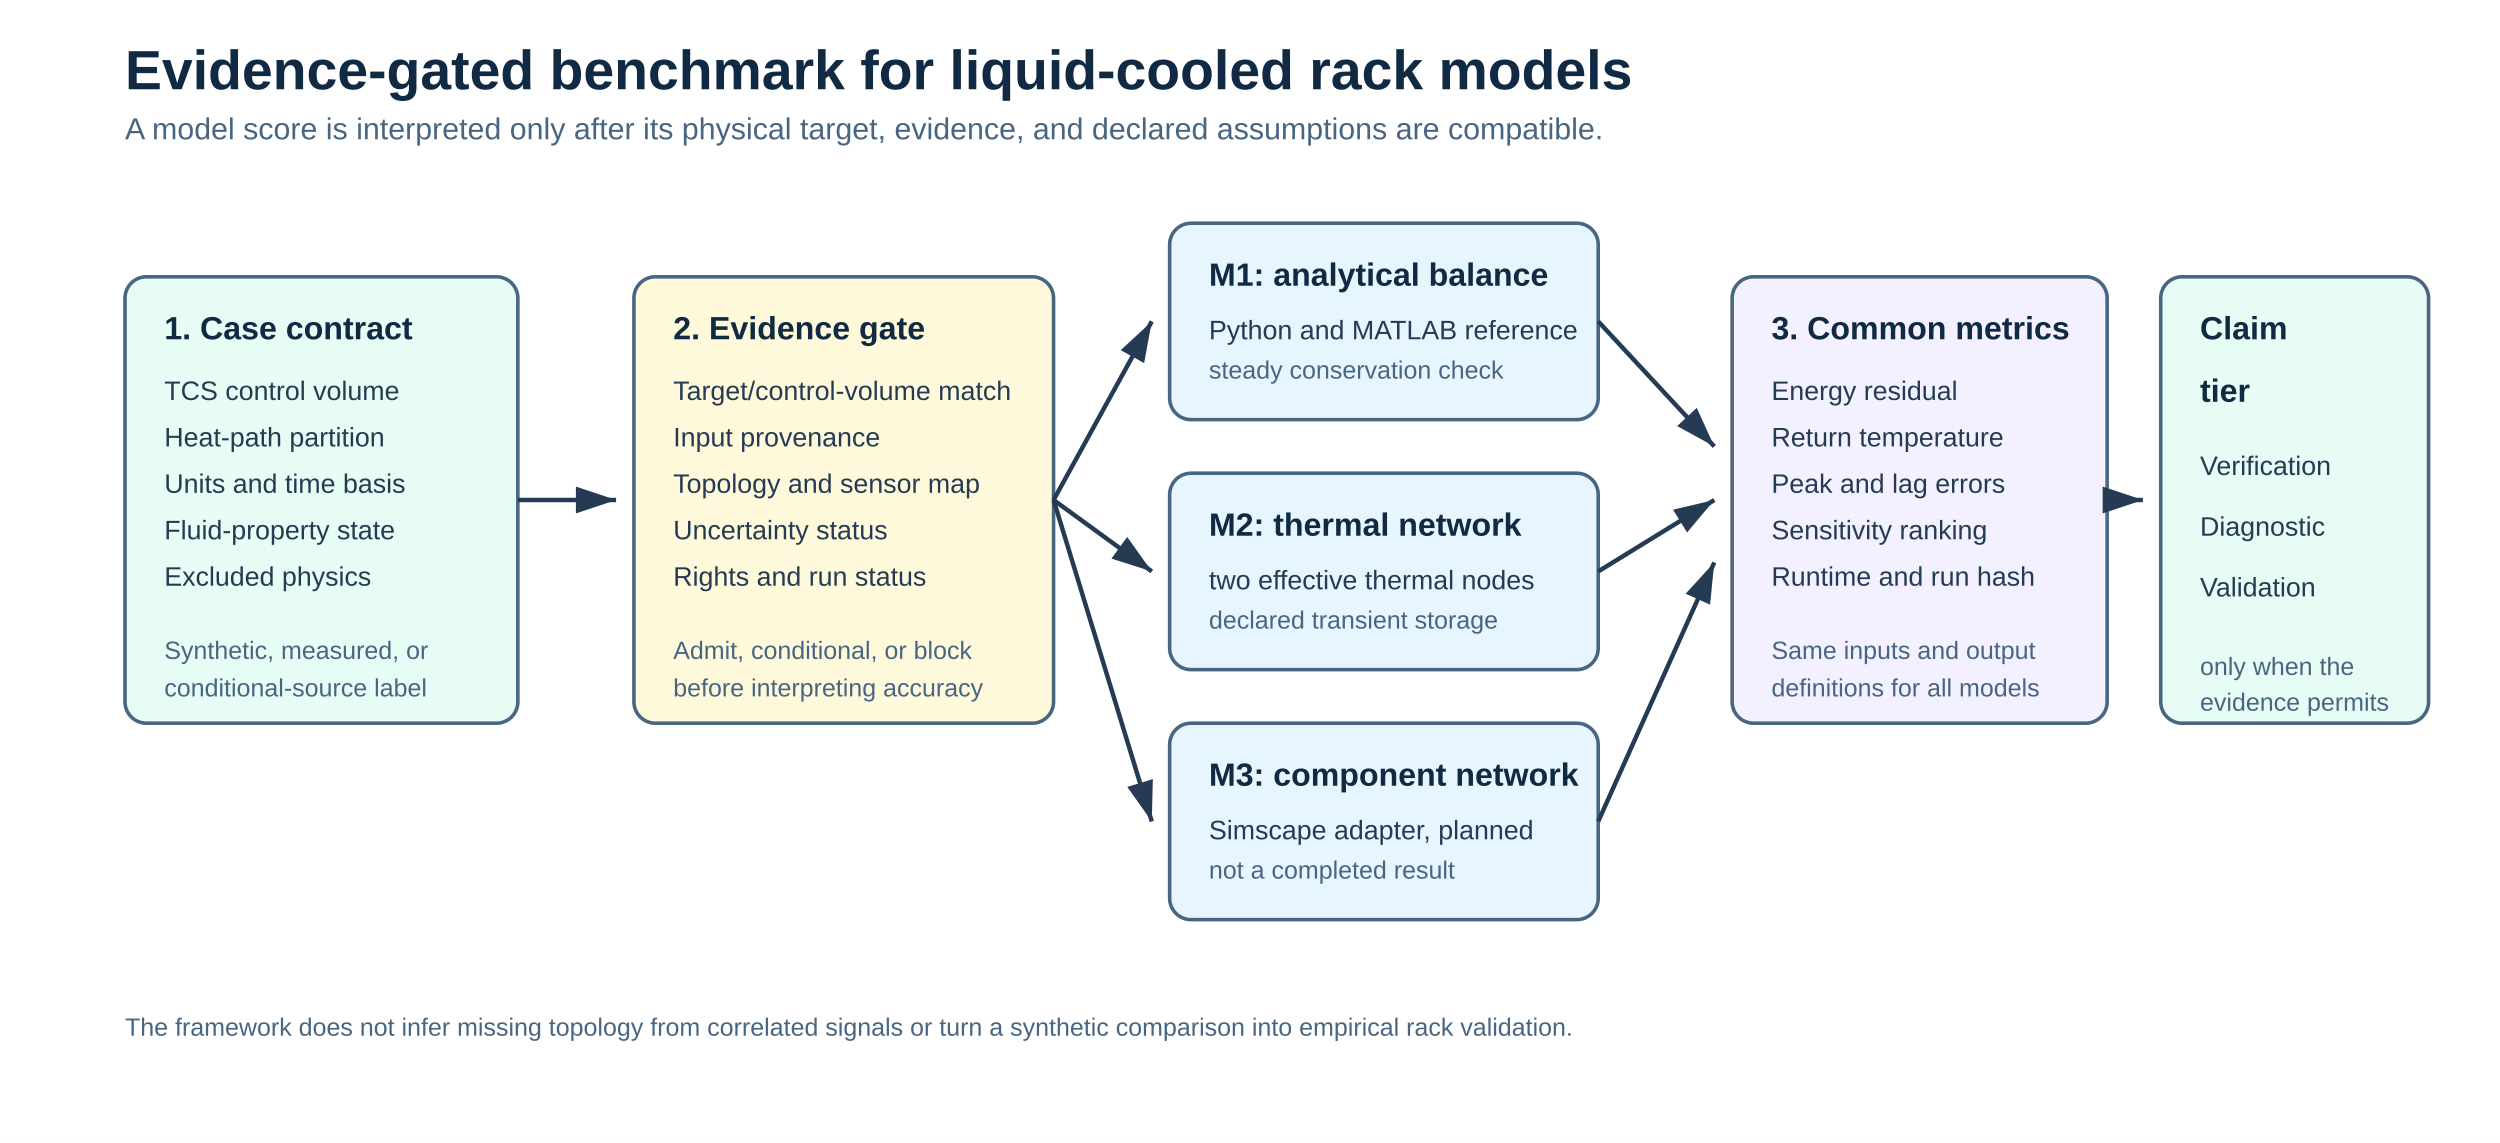
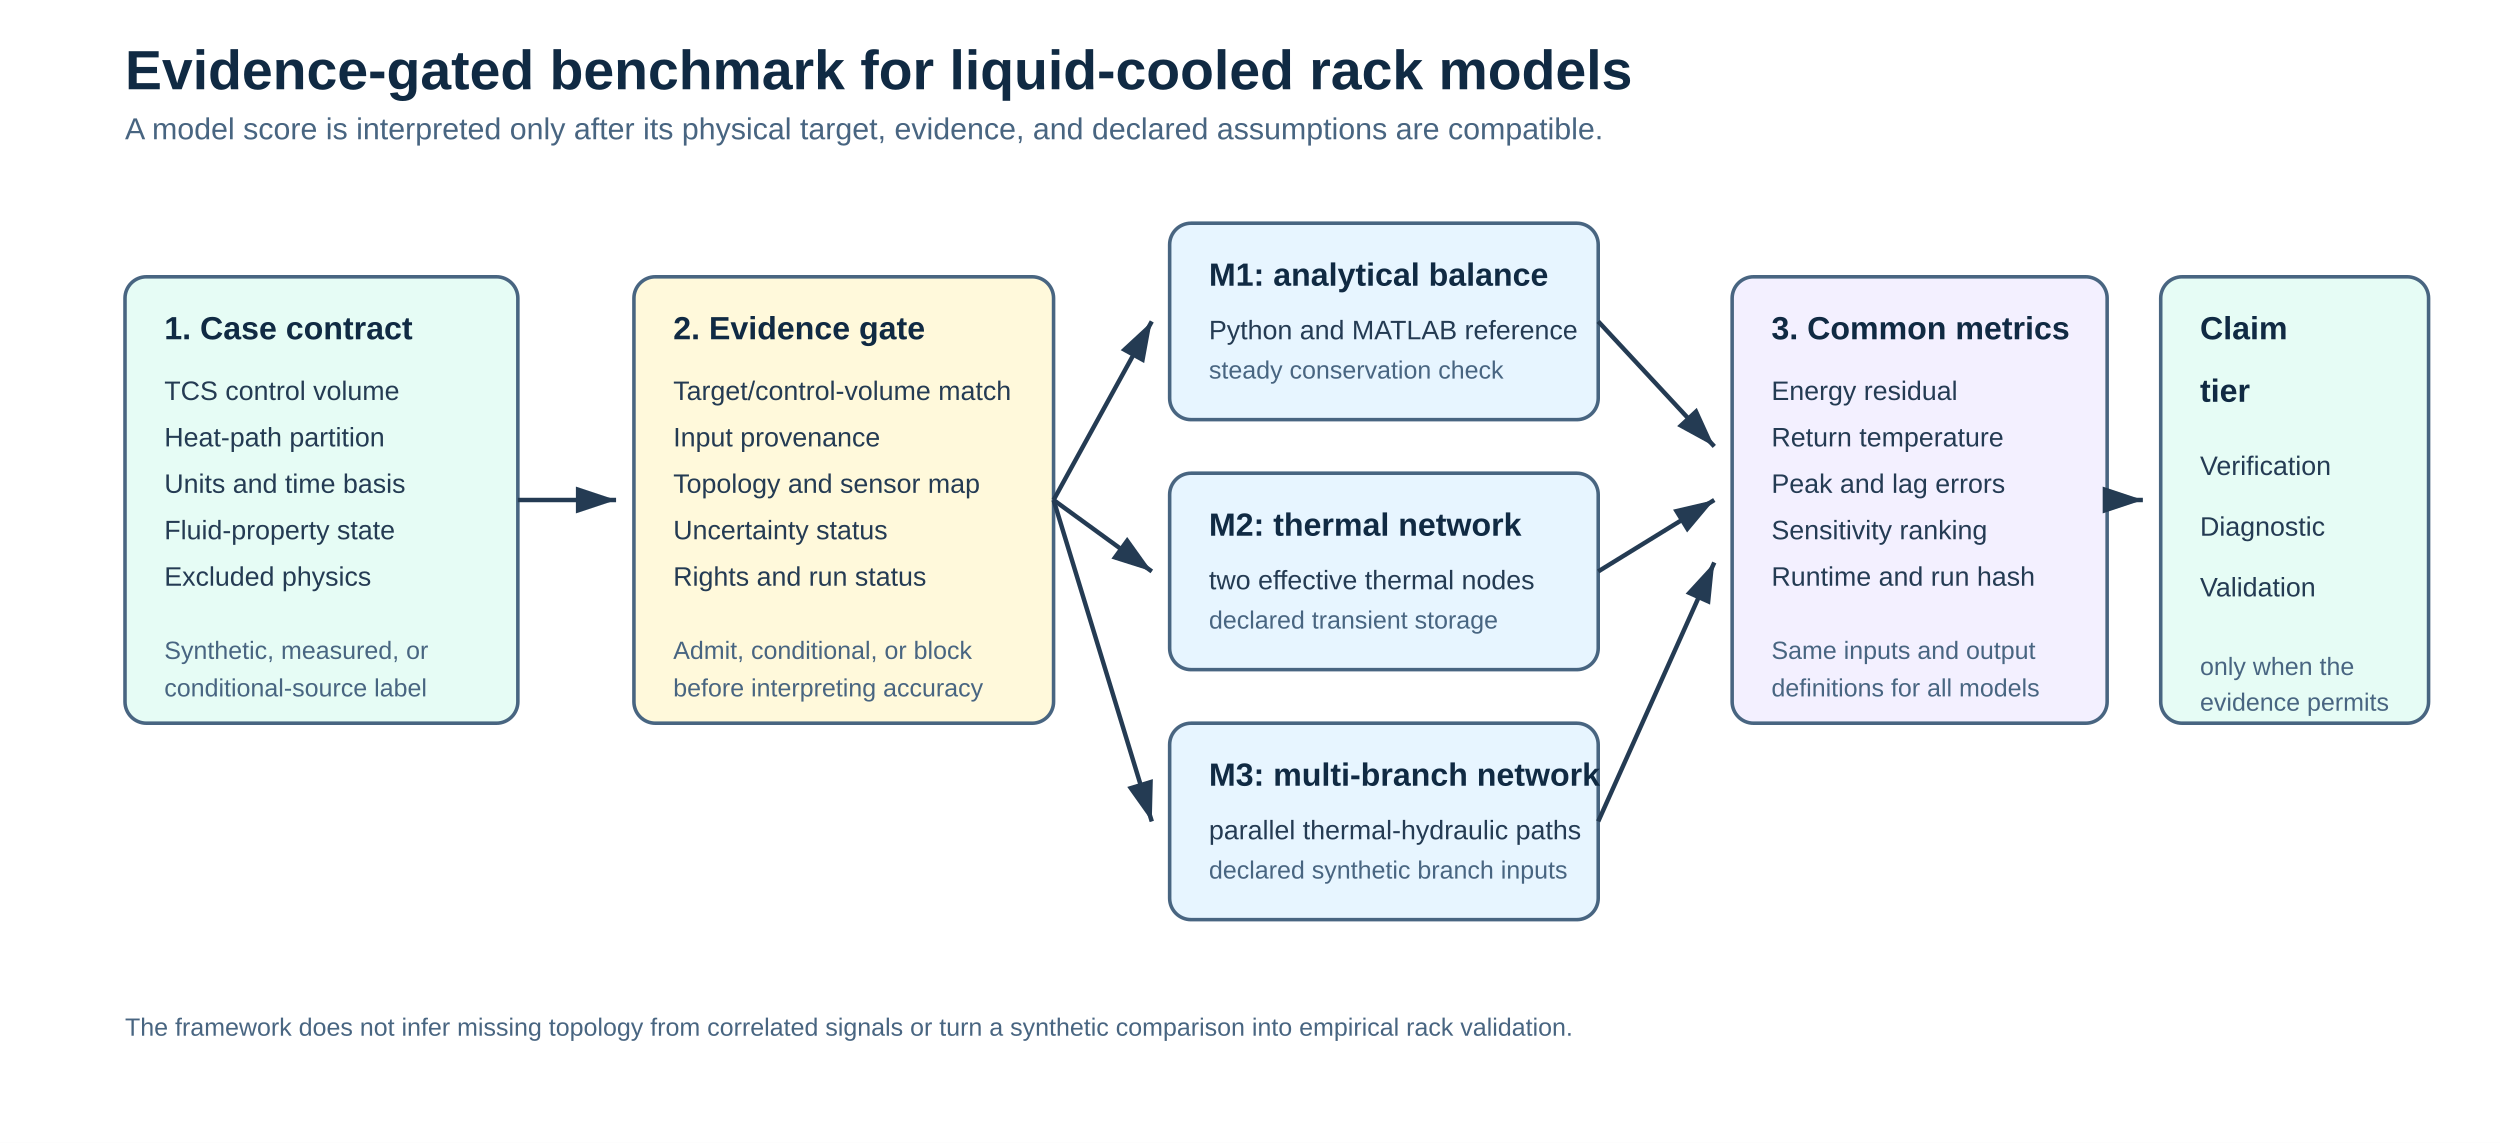
<svg xmlns="http://www.w3.org/2000/svg" width="1400" height="640" viewBox="0 0 1400 640" role="img" aria-labelledby="title description">
  <style>
    .title {font: 700 31px Arial, sans-serif; fill:#102a43;} .subtitle {font: 17px Arial, sans-serif; fill:#486581;}
    .h {font: 700 18px Arial, sans-serif; fill:#102a43;} .body {font: 15px Arial, sans-serif; fill:#243b53;} .small {font: 14px Arial, sans-serif; fill:#486581;}
    .box {stroke:#486581; stroke-width:2; rx:12;} .arrow {stroke:#243b53; stroke-width:2.5; fill:none; marker-end:url(#arrow);} .good {fill:#e6fcf5;} .warn {fill:#fff9db;} .model {fill:#e7f5ff;} .metric {fill:#f3f0ff;}
  </style>
  <defs>
    <marker id="arrow" markerWidth="10" markerHeight="10" refX="9" refY="3" orient="auto">
      <path d="M0,0 L0,6 L9,3 z" fill="#243b53" />
    </marker>
  </defs>
  <rect width="1400" height="640" fill="white" />
  <text x="70" y="50" class="title">Evidence-gated benchmark for liquid-cooled rack models</text>
  <text x="70" y="78" class="subtitle">A model score is interpreted only after its physical target, evidence, and declared assumptions are compatible.</text>
  <rect x="70" y="155" width="220" height="250" class="box good" />
  <text x="92" y="190" class="h">1. Case contract</text>
  <text x="92" y="224" class="body">TCS control volume</text>
  <text x="92" y="250" class="body">Heat-path partition</text>
  <text x="92" y="276" class="body">Units and time basis</text>
  <text x="92" y="302" class="body">Fluid-property state</text>
  <text x="92" y="328" class="body">Excluded physics</text>
  <text x="92" y="369" class="small">Synthetic, measured, or</text>
  <text x="92" y="390" class="small">conditional-source label</text>
  <rect x="355" y="155" width="235" height="250" class="box warn" />
  <text x="377" y="190" class="h">2. Evidence gate</text>
  <text x="377" y="224" class="body">Target/control-volume match</text>
  <text x="377" y="250" class="body">Input provenance</text>
  <text x="377" y="276" class="body">Topology and sensor map</text>
  <text x="377" y="302" class="body">Uncertainty status</text>
  <text x="377" y="328" class="body">Rights and run status</text>
  <text x="377" y="369" class="small">Admit, conditional, or block</text>
  <text x="377" y="390" class="small">before interpreting accuracy</text>
  <rect x="655" y="125" width="240" height="110" class="box model" />
  <text x="677" y="160" class="h">M1: analytical balance</text>
  <text x="677" y="190" class="body">Python and MATLAB reference</text>
  <text x="677" y="212" class="small">steady conservation check</text>
  <rect x="655" y="265" width="240" height="110" class="box model" />
  <text x="677" y="300" class="h">M2: thermal network</text>
  <text x="677" y="330" class="body">two effective thermal nodes</text>
  <text x="677" y="352" class="small">declared transient storage</text>
  <rect x="655" y="405" width="240" height="110" class="box model" />
-   <text x="677" y="440" class="h">M3: component network</text>
-   <text x="677" y="470" class="body">Simscape adapter, planned</text>
-   <text x="677" y="492" class="small">not a completed result</text>
+   <text x="677" y="440" class="h">M3: multi-branch network</text>
+   <text x="677" y="470" class="body">parallel thermal-hydraulic paths</text>
+   <text x="677" y="492" class="small">declared synthetic branch inputs</text>
  <rect x="970" y="155" width="210" height="250" class="box metric" />
  <text x="992" y="190" class="h">3. Common metrics</text>
  <text x="992" y="224" class="body">Energy residual</text>
  <text x="992" y="250" class="body">Return temperature</text>
  <text x="992" y="276" class="body">Peak and lag errors</text>
  <text x="992" y="302" class="body">Sensitivity ranking</text>
  <text x="992" y="328" class="body">Runtime and run hash</text>
  <text x="992" y="369" class="small">Same inputs and output</text>
  <text x="992" y="390" class="small">definitions for all models</text>
  <rect x="1210" y="155" width="150" height="250" class="box good" />
  <text x="1232" y="190" class="h">Claim</text>
  <text x="1232" y="225" class="h">tier</text>
  <text x="1232" y="266" class="body">Verification</text>
  <text x="1232" y="300" class="body">Diagnostic</text>
  <text x="1232" y="334" class="body">Validation</text>
  <text x="1232" y="378" class="small">only when the</text>
  <text x="1232" y="398" class="small">evidence permits</text>
  <path d="M290,280 L345,280" class="arrow" />
  <path d="M590,280 L645,180" class="arrow" />
  <path d="M590,280 L645,320" class="arrow" />
  <path d="M590,280 L645,460" class="arrow" />
  <path d="M895,180 L960,250" class="arrow" />
  <path d="M895,320 L960,280" class="arrow" />
  <path d="M895,460 L960,315" class="arrow" />
  <path d="M1180,280 L1200,280" class="arrow" />
  <text x="70" y="580" class="small">The framework does not infer missing topology from correlated signals or turn a synthetic comparison into empirical rack validation.</text>
</svg>
